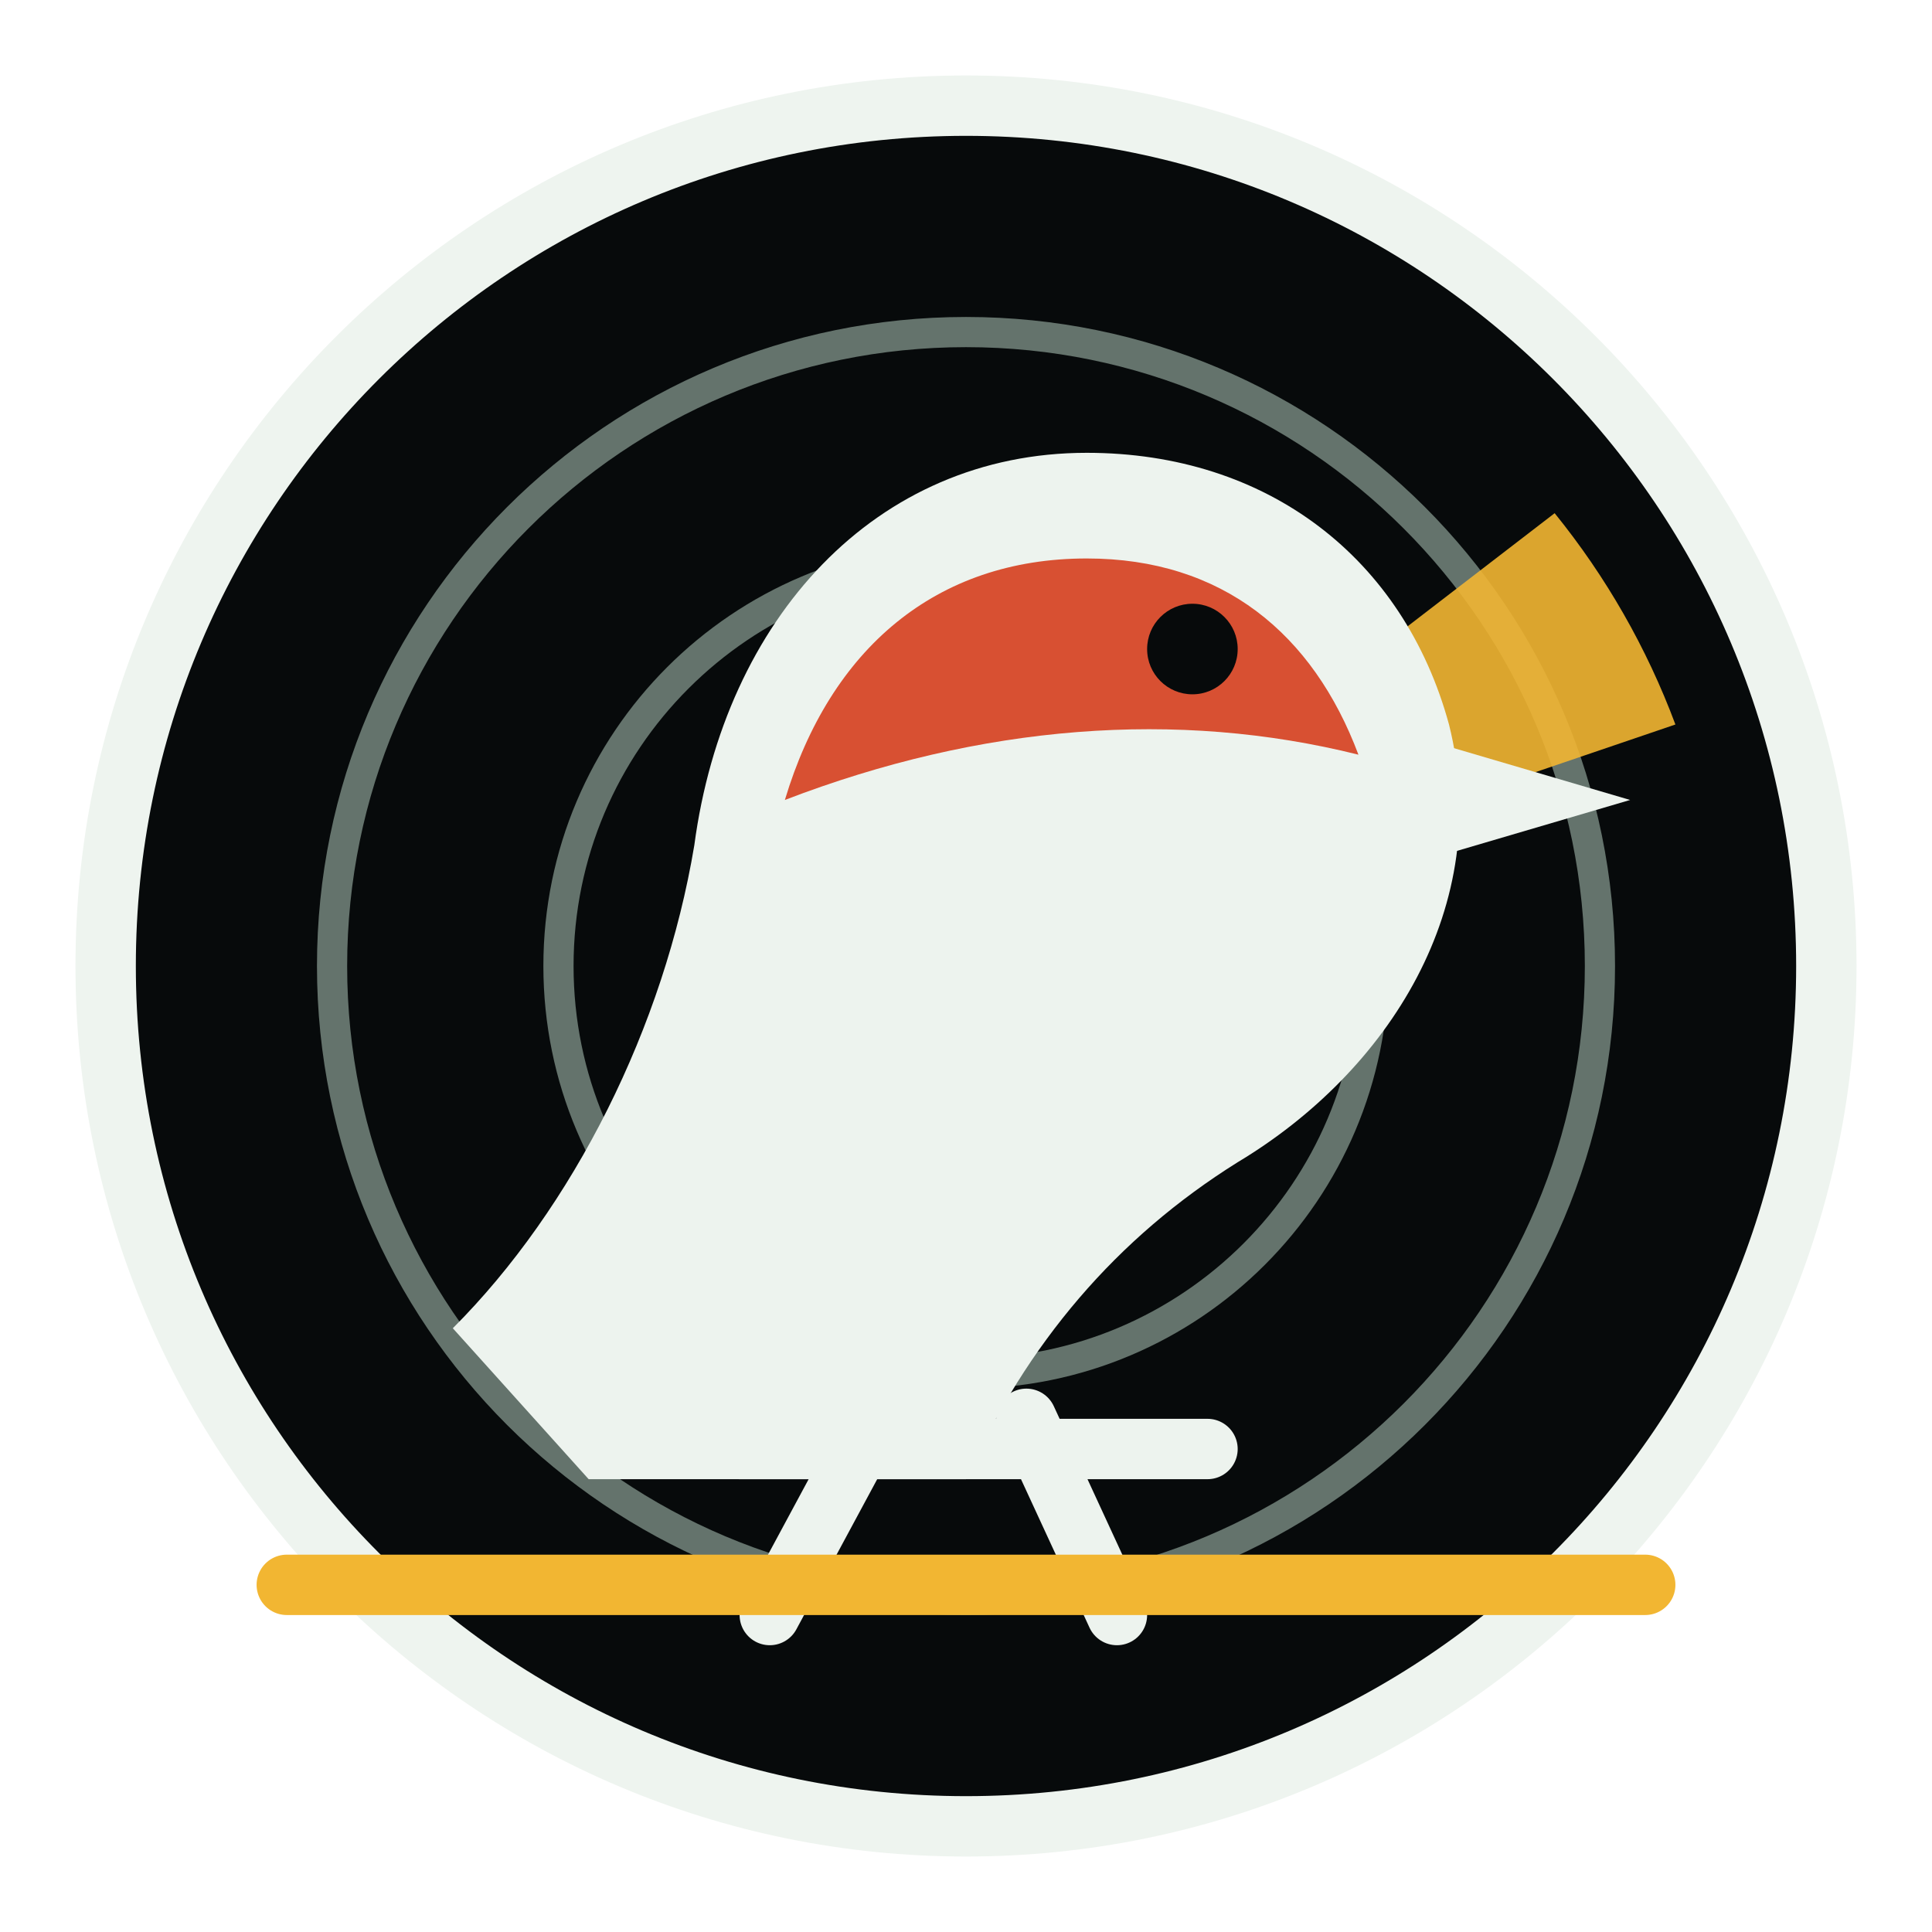
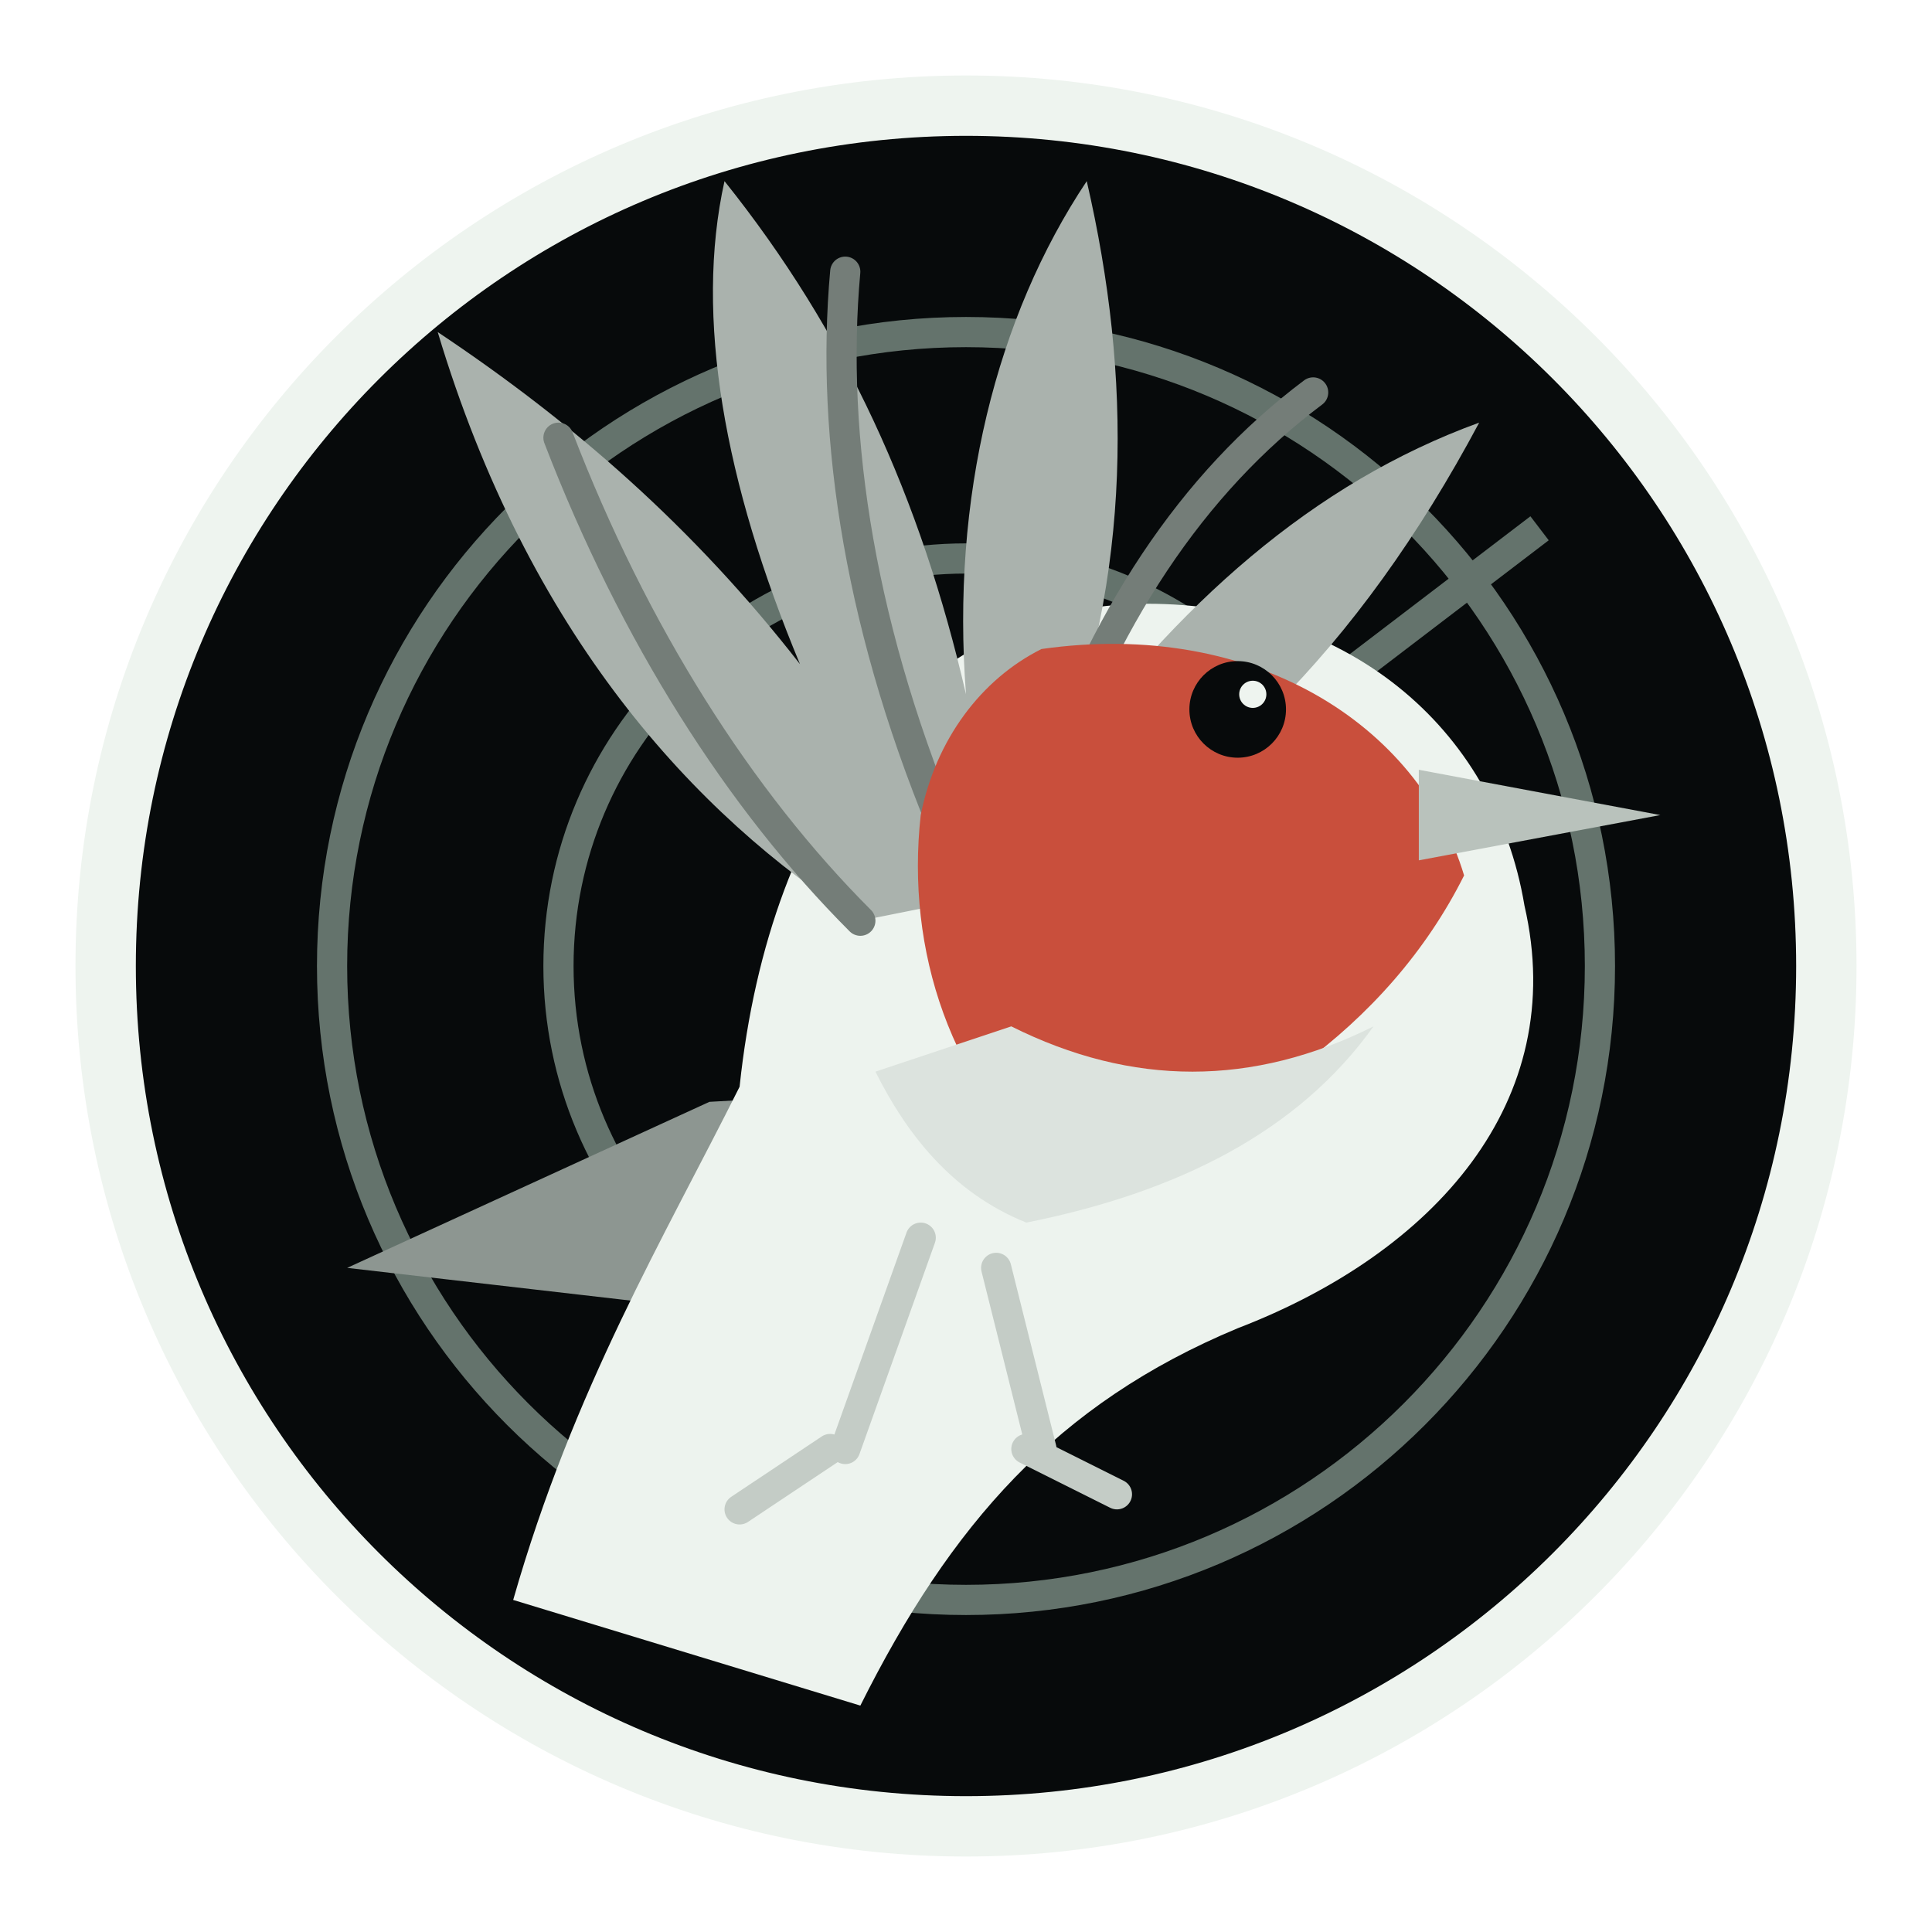
<svg xmlns="http://www.w3.org/2000/svg" viewBox="0 0 128 128" role="img" aria-labelledby="title">
  <circle cx="64" cy="64" r="57" fill="#070a0b" stroke="#eef4ef" stroke-width="4" />
  <circle cx="64" cy="64" r="42" fill="none" stroke="#64736c" stroke-width="2" />
  <circle cx="64" cy="64" r="27" fill="none" stroke="#64736c" stroke-width="2" />
-   <path d="M64 64 103 34A50 50 0 0 1 111 48Z" fill="#f2b632" opacity=".9" />
-   <path d="M30 88c8-8 14-20 16-32 2-15 12-26 26-26 12 0 21 7 24 18 3 12-4 23-14 29-8 5-14 12-18 21H39Z" fill="#edf3ee" />
-   <path d="M52 53c3-10 10-16 20-16 9 0 15 5 18 13-12-3-25-2-38 3Z" fill="#d85032" />
-   <circle cx="79" cy="43" r="3" fill="#070a0b" />
-   <path d="m91 48 17 5-17 5Z" fill="#edf3ee" />
-   <path d="M49 96h31M58 94l-7 13M68 94l6 13" fill="none" stroke="#edf3ee" stroke-width="4" stroke-linecap="round" />
-   <path d="M19 105h90" stroke="#f2b632" stroke-width="4" stroke-linecap="round" />
+   <path d="M64 64 102 35" fill="none" stroke="#64736c" stroke-width="2" />
+   <path d="m47 73-24 11 26 3c7-3 12-8 16-15Z" fill="#8d9691" />
+   <path d="M49 72c2-19 12-32 27-32 13 0 23 8 25 20 3 13-6 23-19 28-12 5-19 13-25 25l-23-7c4-14 10-24 15-34Z" fill="#edf3ee" />
+   <path d="M57 61C46 54 35 42 29 22c9 6 17 13 24 22-5-12-7-23-5-32 8 10 13 21 16 34-1-13 2-25 8-34 3 13 3 26-2 39 8-11 17-19 28-23-8 15-18 25-31 31Z" fill="#aab2ad" />
+   <path d="M57 61c-8-8-15-19-20-32M63 56C57 42 55 29 56 18M69 53c4-12 10-21 18-27" fill="none" stroke="#747d78" stroke-width="2" stroke-linecap="round" />
+   <path d="M69 43c14-2 25 5 28 15-5 10-15 17-27 20-7-6-10-15-9-24 1-5 4-9 8-11Z" fill="#c94f3c" />
+   <path d="M67 68c8 4 16 4 24 0-5 7-13 11-23 13-5-2-8-6-10-10Z" fill="#dce3de" />
+   <circle cx="82" cy="47" r="3.2" fill="#070a0b" />
+   <circle cx="83" cy="46" r=".9" fill="#eef4ef" />
+   <path d="m94 51 16 3-16 3Z" fill="#b9c2bc" />
+   <path d="m61 82-5 14m10-12 3 12m-14 0-6 4m19-4 6 3" fill="none" stroke="#c4ccc6" stroke-width="2" stroke-linecap="round" />
</svg>
